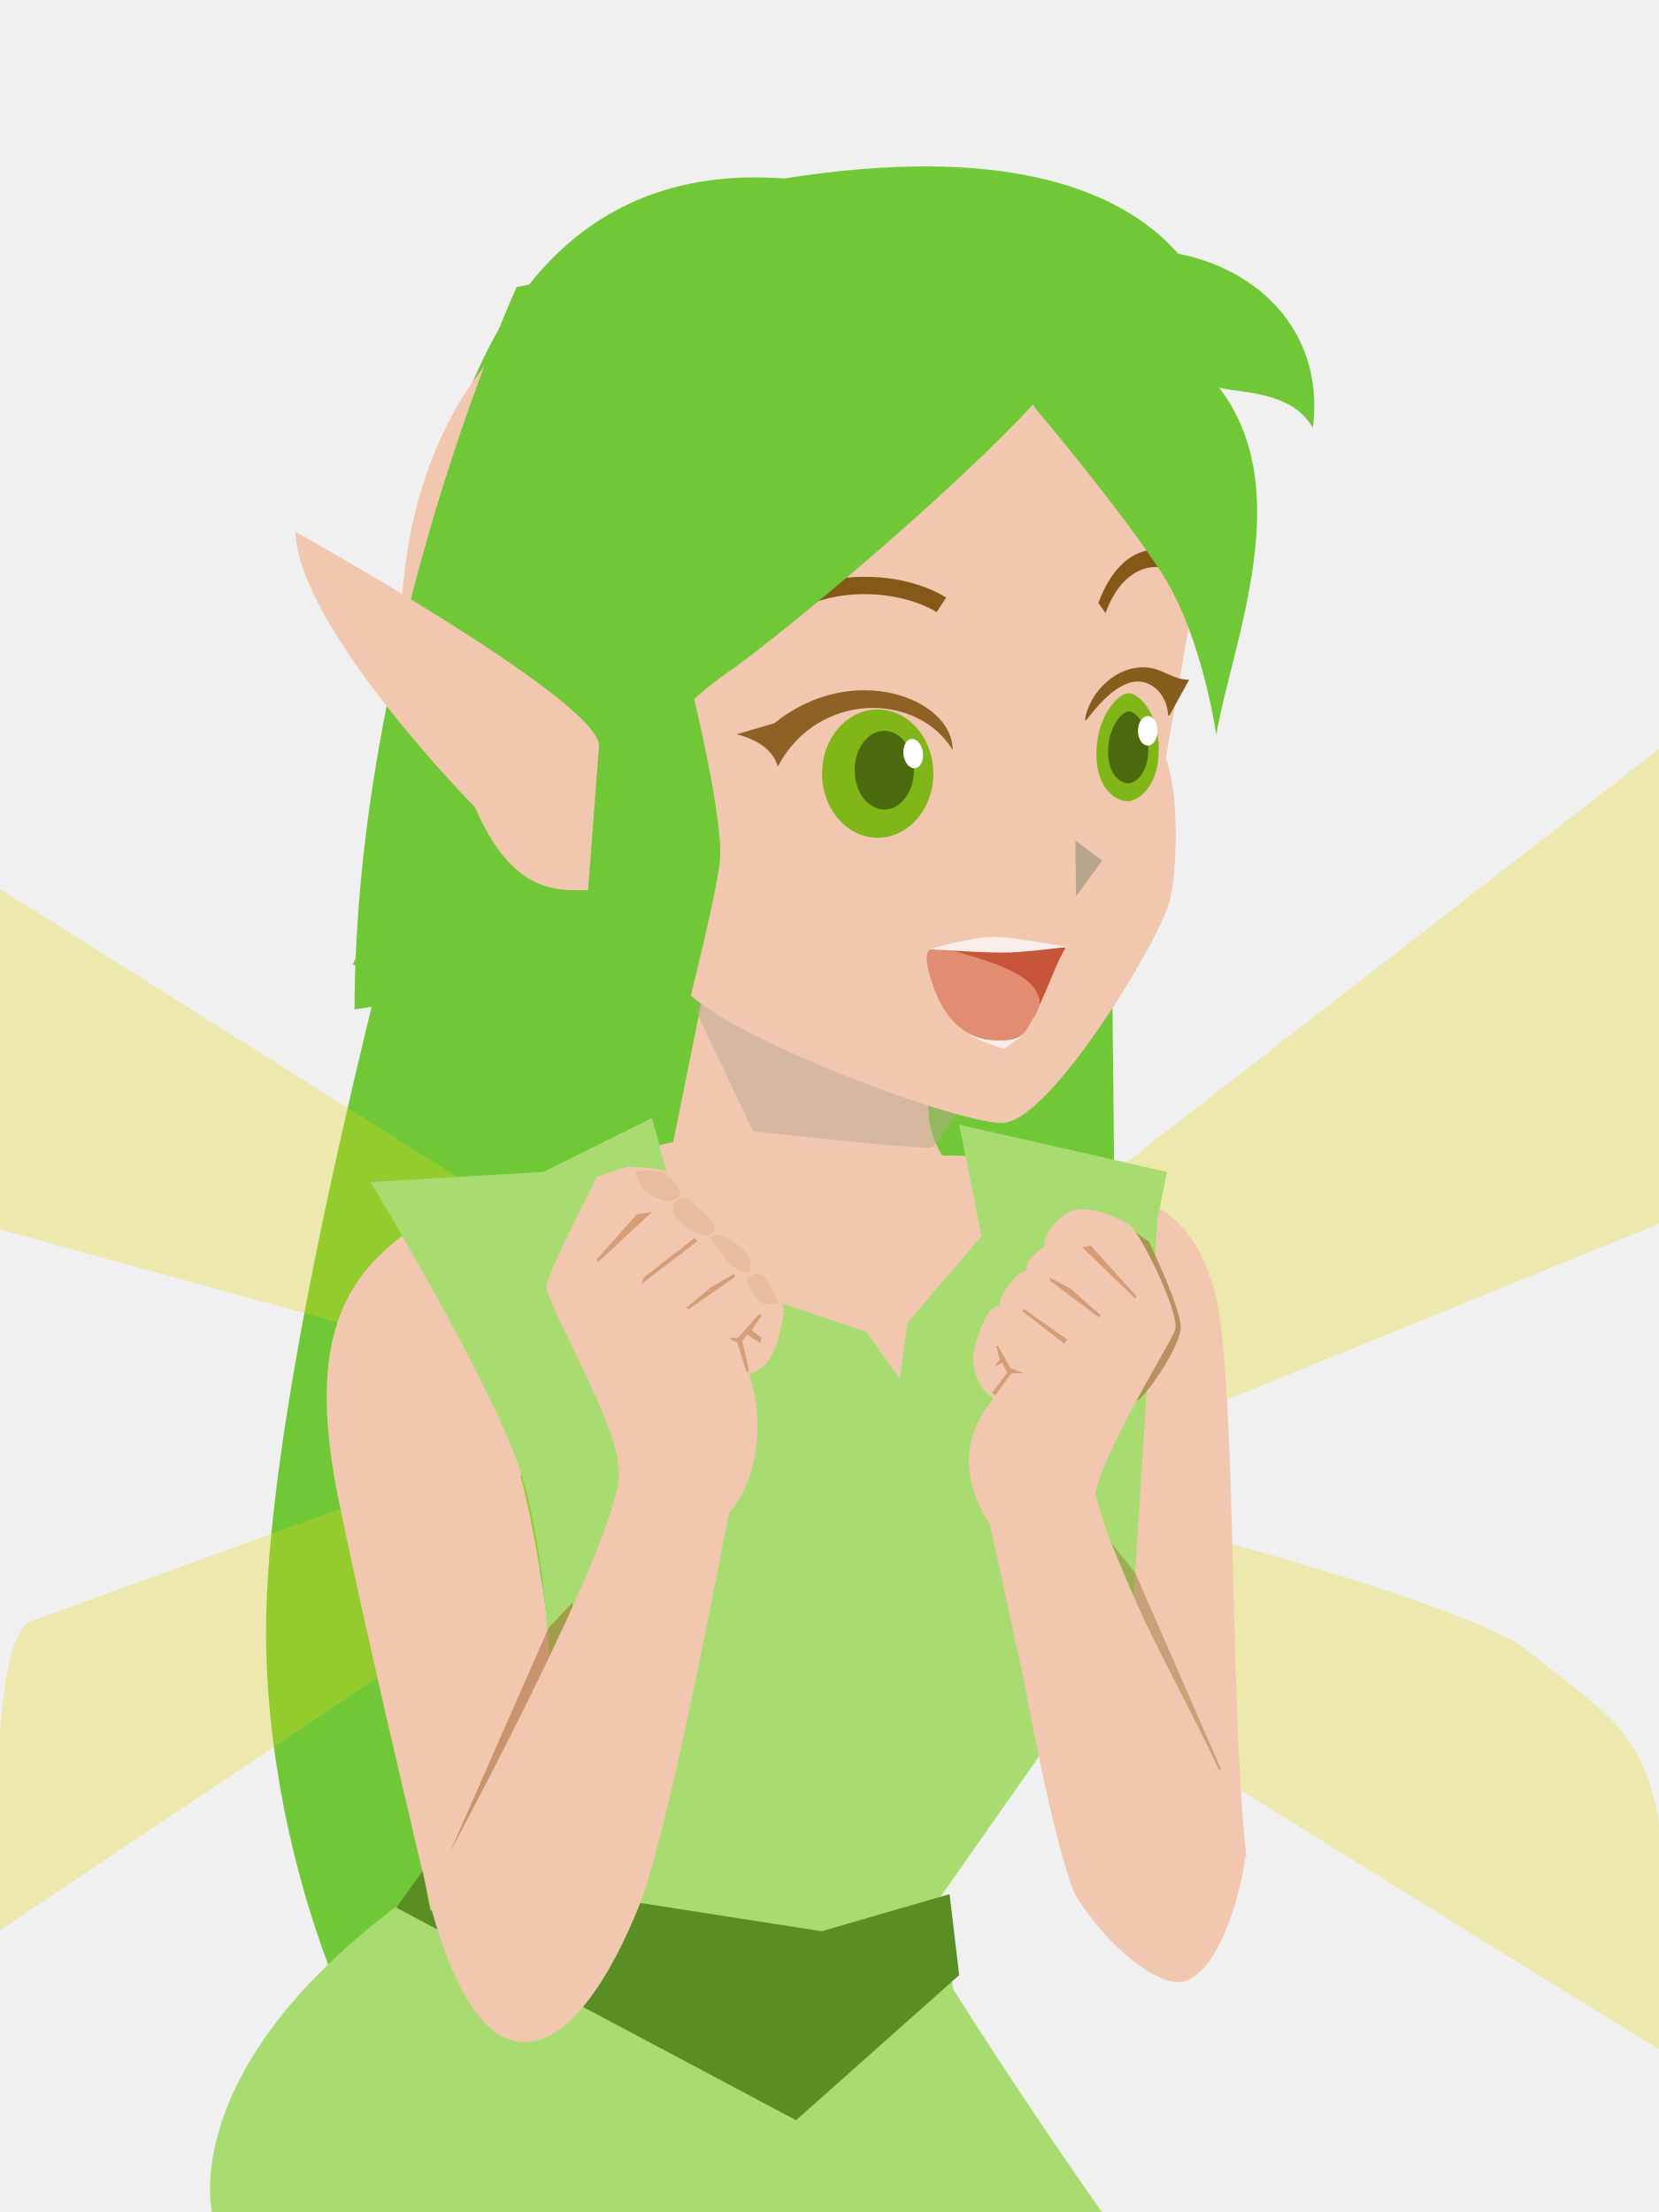
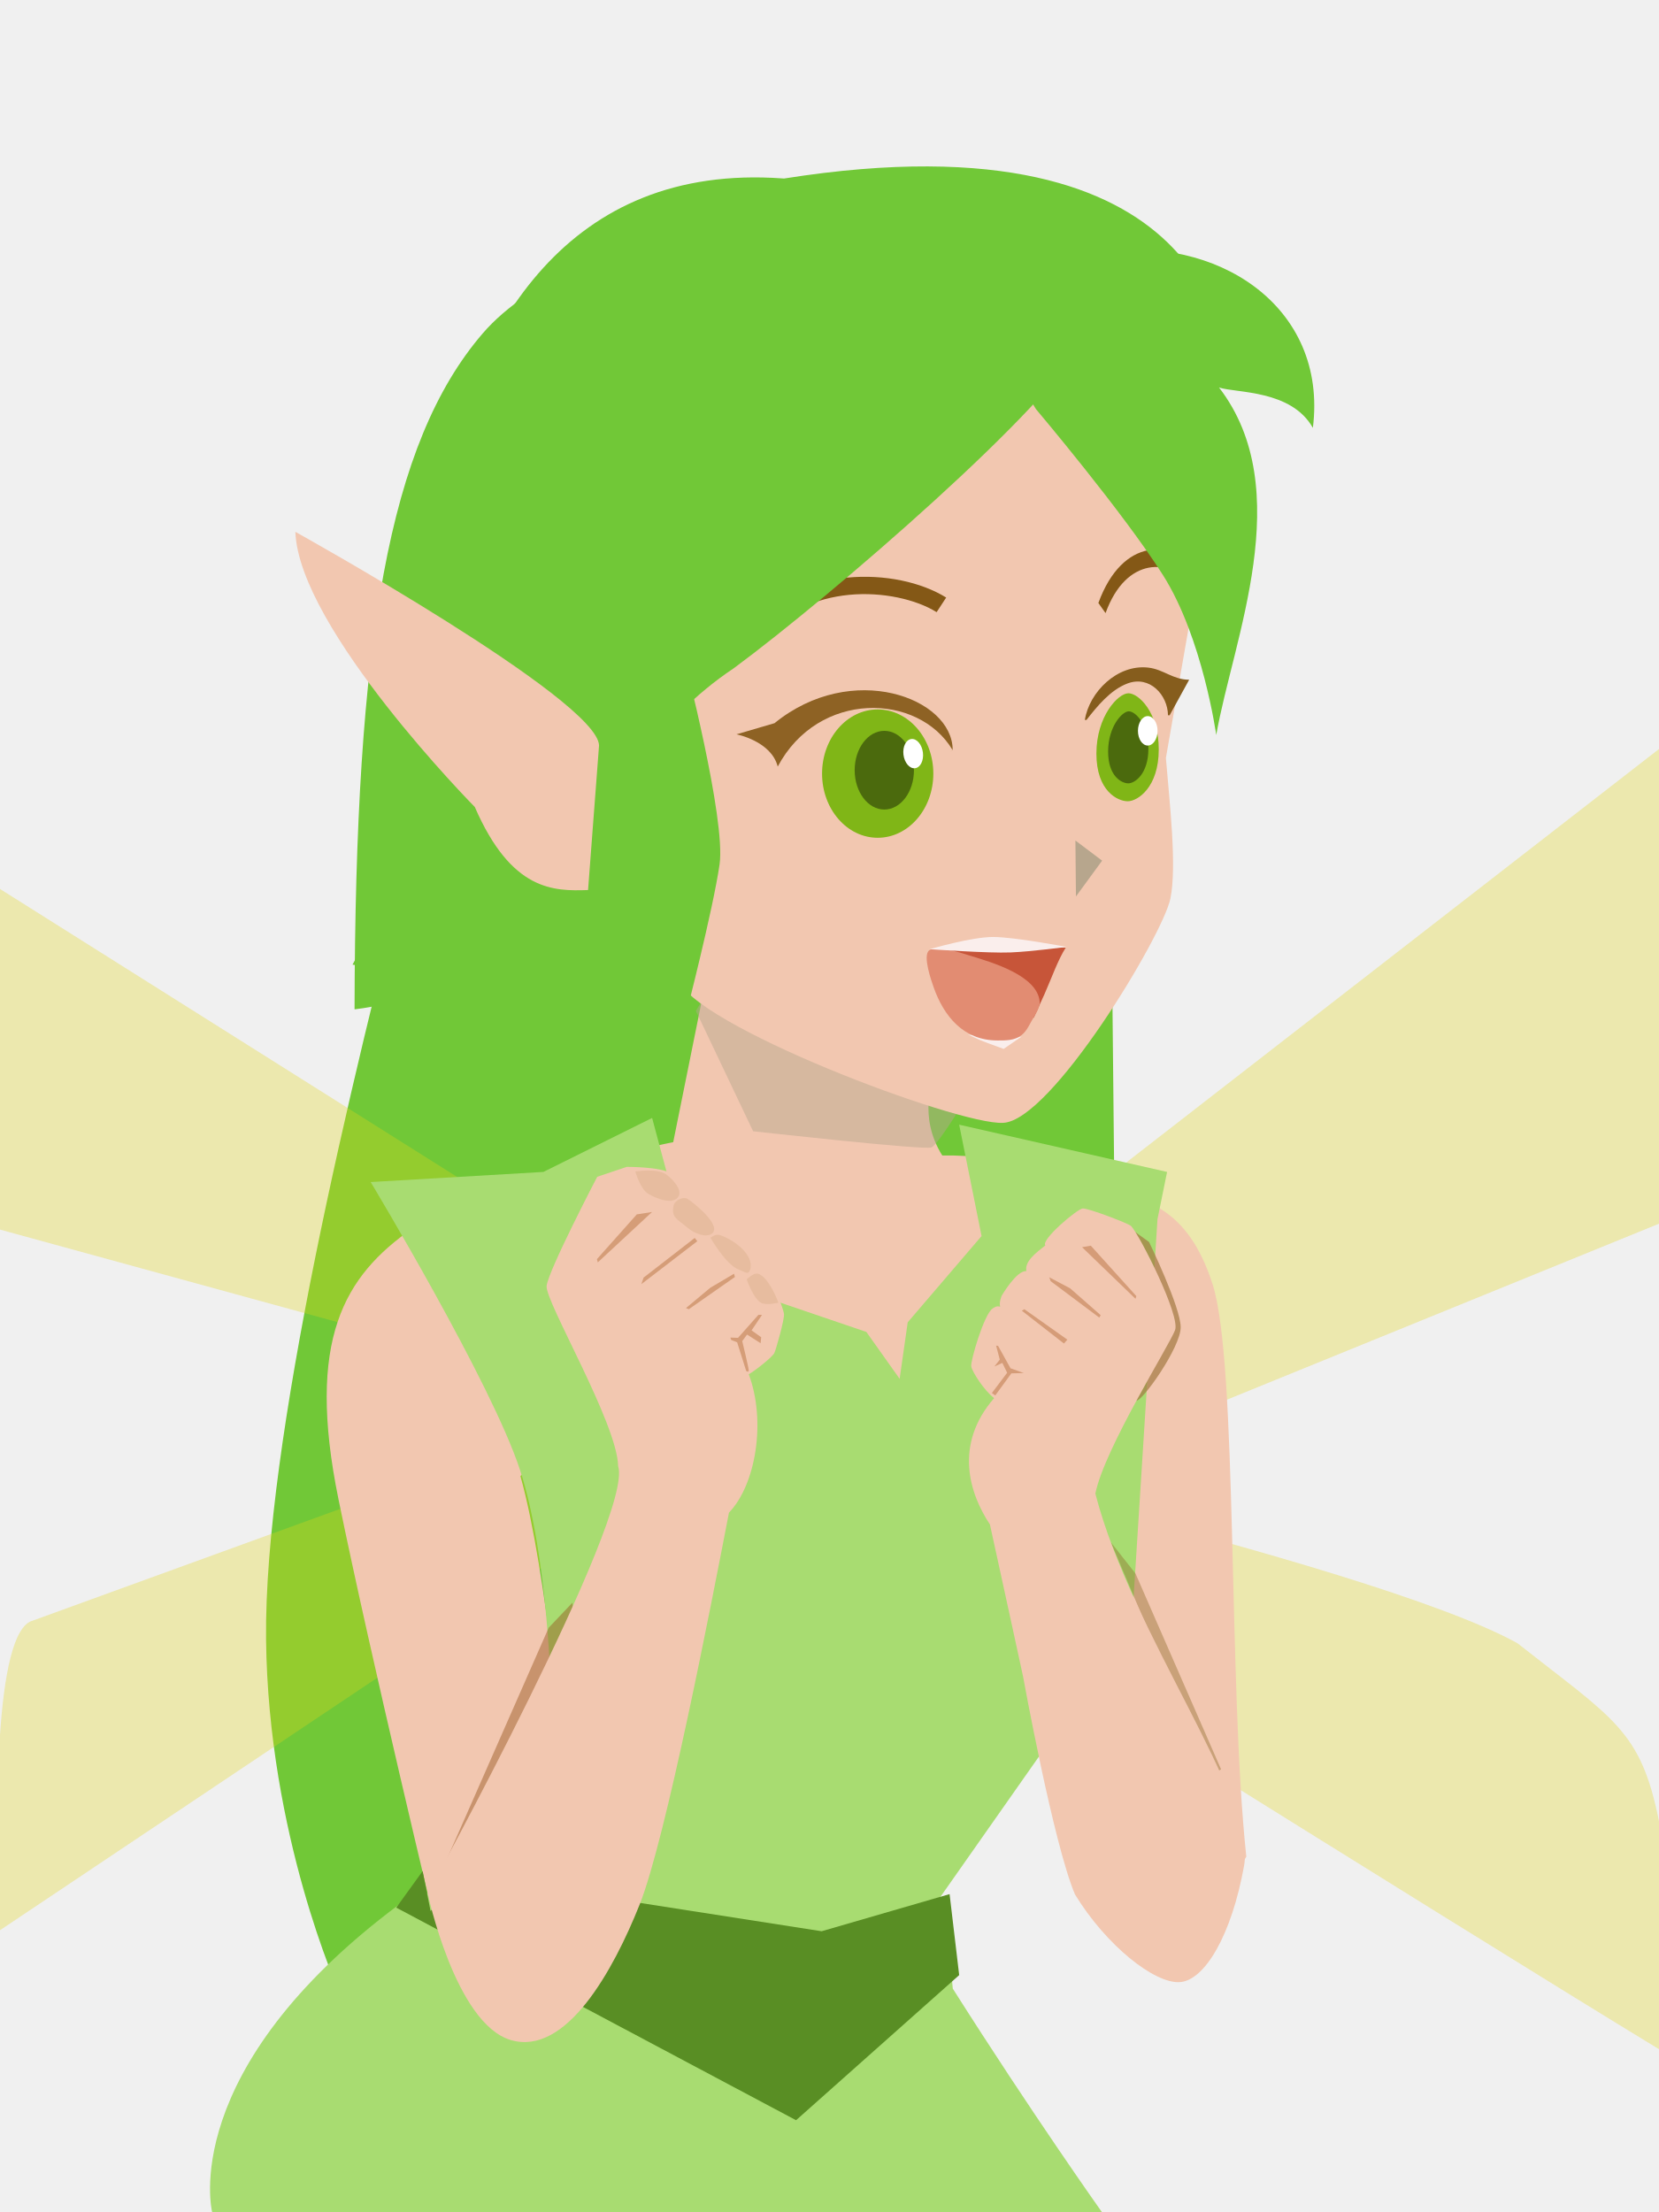
<svg xmlns="http://www.w3.org/2000/svg" width="600" height="800" version="1.1" viewBox="0 0 159 212" id="svg29">
  <defs id="defs29" />
  <path d="M 75,17.1 C 33.7,14.14 39.8,79.9 39.8,79.9 c -6.3,24.2 -14.5,58.4 -14.3,77.2 0.2,18.8 7.01,33.8 7.01,33.8 l 30.5,-9.49 23.5,10.5 20.286,-78.368 L 106.14,49.31 l 11.1,-15.1 c 0,0 -0.366,-23.7 -42.1,-17.1 z" fill="#71c837" id="path1" />
  <path d="m 64.147,145.445 8.689,6.93 L 159,117.28 V 71.788 L 64.168,145.389 Z" id="path2" style="fill:#e1d31c;fill-opacity:0.312;stroke-width:0.265" />
  <path d="m 74.319,137.066 3.127,8.588 c 0,0 62.469,39.145 81.554,50.741 v -21.832 c -1.745,-8.759 -4.327,-9.788 -13.576,-17.081 -14.079,-7.79 -71.261,-20.435 -71.261,-20.435 z" id="path3" style="fill:#e1d31c;fill-opacity:0.312;stroke-width:0.265" />
  <path id="path4" style="fill:#e1d31c;fill-opacity:0.312;stroke-width:0.265" d="M 65.191 132.346 L 65.092 132.805 L 65.382 132.699 L 65.191 132.346 z M 65.092 132.805 L 3.133 155.324 C 1.254 155.822 0.376 160.662 0 166.293 L 0 184.993 L 62.905 142.903 L 65.092 132.805 z " />
  <path d="M 64.865,126.063 0,85.2 v 32.645 l 54.573,14.963 10.279,-6.771 z" fill="#e1d31c" fill-opacity="0.312" stroke-width="0.265" id="path6" />
  <path style="fill:#f2c7b0;fill-opacity:1;stroke:none;stroke-width:0.119;stroke-dasharray:none" d="m 119.446,177.938 c -1.766,-16.583 -0.792,-47.272 -3.231,-54.859 -2.439,-7.588 -6.622,-7.9 -9.518,-9.178 -2.896,-1.278 -10.484,-3.265 -16.389,-3.159 -2.383,-3.782 -0.83,-7.4 -0.83,-7.4 L 67.798,93.237 64.522,109.464 c 0,0 -18.404,3.691 -24.971,8.257 -6.567,4.567 -10.237,10.672 -7.108,25.981 3.129,15.309 9.356,41.157 9.356,41.157 l 12.308,-14.878 c 0,0 -1.657,-19.363 -4.228,-28.514 5.666,-5.778 28.868,-4.891 28.868,-4.891 l 31.25,-4.102 -3.513,23.364 0.562,24.014 c 0,0 8.205,5.463 12.4,-1.914 z" id="path35696-3" />
  <path style="fill:#a8dc71;fill-opacity:1;stroke:none;stroke-width:0.119;stroke-dasharray:none" d="m 91.928,107.791 2.146,10.673 -7.078,8.268 -0.774,5.417 -3.189,-4.495 -16.548,-5.632 -3.985,-14.878 -10.422,5.175 -16.553,0.97 c 0,0 11.614,19.277 14.326,27.632 2.712,8.355 2.966,21.721 2.966,21.721 0,0 -3.715,11.3 -8.196,17.43 -1.983,2.713 -4.77,0.231 -6.337,2.431 C 16.927,198.41 20.329,212 20.329,212 h 85.272 c 0,0 -6.658,-9.377 -14.286,-21.41 -0.415,-5.238 -1.226,-8.733 -1.226,-8.733 l 18.393,-26.198 2.452,-38.812 0.92,-4.528 z" id="path35702-1" />
  <path style="fill:#598e24;fill-opacity:1;stroke:none;stroke-width:0.119;stroke-dasharray:none" d="m 91.009,181.534 0.92,7.762 -15.634,13.908 -38.318,-20.376 2.531,-3.503 0.756,3.83 3.374,-3.381 34.109,5.318 z" id="path35703-8" />
  <path style="fill:#a57b43;fill-opacity:0.716;stroke:none;stroke-width:0.119;stroke-dasharray:none;stroke-opacity:1" d="m 108.336,117.743 1.964,4.355 2.005,5.031 -2.709,5.203 c 0,0 -1.559,1.721 -0.687,1.904 0.551,0.116 4.251,-5.105 4.25,-7.028 -4.3e-4,-1.923 -3.032,-8.175 -3.032,-8.175 z" id="path35704" />
  <path style="fill:#8d6a2a;fill-opacity:0.41;stroke:none;stroke-width:0.119;stroke-dasharray:none;stroke-opacity:0.526" d="m 106.47,147.817 2.357,2.992 8.2,18.759 c 0,0 -1.073,0.809 -1.303,0.162 -0.23,-0.647 -9.254,-21.912 -9.254,-21.912 z" id="path35705" />
-   <path style="fill:#f2c7b0;fill-opacity:1;stroke:none;stroke-width:0.119;stroke-dasharray:none;stroke-opacity:1" d="m 95.279,133.996 c -3.875,4.457 -2.369,9.154 -0.404,12.109 1.063,4.831 3.168,14.535 3.168,14.535 0,0 2.908,16.024 4.985,20.926 2.999,4.902 7.607,8.541 10.025,8.405 2.418,-0.137 4.993,-4.547 6.178,-11.149 1.185,-6.602 -10.74,-22.077 -14.252,-35.677 0.878,-4.338 7.126,-14.261 7.641,-15.666 0.514,-1.405 -2.942,-8.559 -4.22,-9.982 -0.723,-0.574 -3.999,-2.088 -5.613,-1.473 -1.614,0.615 -3.053,2.802 -2.598,3.337 -0.915,0.717 -2.009,1.537 -1.817,2.465 -0.939,-0.103 -2.365,2.356 -2.365,2.356 0,0 -0.274,0.606 -0.151,1.057 -0.327,-0.125 -0.612,0.086 -0.739,0.182 -0.807,0.561 -1.873,3.836 -1.862,4.571 -0.017,1.169 0.413,3.123 2.024,4.006 z" id="path35690-9" />
+   <path style="fill:#f2c7b0;fill-opacity:1;stroke:none;stroke-width:0.119;stroke-dasharray:none;stroke-opacity:1" d="m 95.279,133.996 c -3.875,4.457 -2.369,9.154 -0.404,12.109 1.063,4.831 3.168,14.535 3.168,14.535 0,0 2.908,16.024 4.985,20.926 2.999,4.902 7.607,8.541 10.025,8.405 2.418,-0.137 4.993,-4.547 6.178,-11.149 1.185,-6.602 -10.74,-22.077 -14.252,-35.677 0.878,-4.338 7.126,-14.261 7.641,-15.666 0.514,-1.405 -3.423,-9.169 -4.22,-9.982 -0.298,-0.26 -4.11,-1.718 -4.634,-1.676 -0.524,0.042 -4.032,3.005 -3.578,3.54 -0.915,0.717 -2.009,1.537 -1.817,2.465 -0.939,-0.103 -2.365,2.356 -2.365,2.356 0,0 -0.274,0.606 -0.151,1.057 -0.327,-0.125 -0.612,0.086 -0.739,0.182 -0.807,0.561 -2.12,5.017 -2.031,5.538 0.089,0.52 1.227,2.3 2.194,3.039 z" id="path35690-9" />
  <path style="fill:#f2c7b0;fill-opacity:1;stroke:none;stroke-width:0.119;stroke-dasharray:none" d="M 95.441,129.022 Z" id="path35691-1" />
  <path style="fill:#d59c78;fill-opacity:1;stroke:none;stroke-width:0.119;stroke-dasharray:none" d="m 96.85,131.138 1.273,0.457 -1.192,0.029 -1.544,2.115 -0.325,-0.229 1.463,-1.944 -0.461,-0.943 -0.759,0.343 0.515,-0.658 -0.352,-1.344 0.19,0.029 z" id="path35692-2" />
  <path style="fill:#d59c78;fill-opacity:1;stroke:none;stroke-width:0.119;stroke-dasharray:none" d="m 97.934,125.62 0.244,-0.143 4.118,2.916 -0.325,0.372 z" id="path35693-7" />
  <path style="fill:#d59c78;fill-opacity:1;stroke:none;stroke-width:0.119;stroke-dasharray:none" d="m 100.562,122.418 0.135,0.372 4.66,3.488 0.135,-0.229 -2.926,-2.573 z" id="path35694-0" />
  <path style="fill:#d59c78;fill-opacity:1;stroke:none;stroke-width:0.119;stroke-dasharray:none" d="m 108.826,124.477 -5.121,-4.946 0.84,-0.143 4.362,4.831 z" id="path35695-9" />
  <path style="fill:#975520;fill-opacity:0.459;stroke:none;stroke-width:0.119;stroke-dasharray:none;stroke-opacity:0.526" d="m 54.864,153.601 -2.276,2.401 -9.863,22.413 12.464,-21.384 z" id="path35706" />
-   <path style="fill:#f2c7b0;fill-opacity:1;stroke:none;stroke-width:0.119;stroke-dasharray:none;stroke-opacity:0.526" d="m 48.947,195.517 c 5.316,1.579 9.854,-6.707 12.355,-12.979 2.501,-6.271 6.844,-28.652 8.562,-37.564 2.585,-2.68 3.576,-8.783 1.897,-13.265 1.951,-0.594 2.268,-2.07 2.709,-2.916 0.412,-1.834 0.902,-2.899 0.46,-4.19 -0.442,-1.292 -1.316,-3.363 -2.444,-3.148 0.079,-0.896 -1.919,-3.723 -3.651,-3.536 0.05,-1.309 -2.279,-3.43 -3.343,-3.295 0.124,-0.957 -0.787,-1.787 -1.188,-2.156 -0.918,-0.652 -4.236,-0.635 -4.236,-0.635 l -2.831,0.951 c 0,0 -4.692,8.988 -4.85,10.463 -0.158,1.475 6.776,13.176 6.855,17.267 1.551,4.738 -18.193,40.939 -18.262,40.909 0,0 2.649,12.514 7.966,14.094 z" id="path35697-6" />
+   <path style="fill:#f2c7b0;fill-opacity:1;stroke:none;stroke-width:0.119;stroke-dasharray:none;stroke-opacity:0.526" d="m 48.947,195.517 c 5.316,1.579 9.854,-6.707 12.355,-12.979 2.501,-6.271 6.844,-28.652 8.562,-37.564 2.585,-2.68 3.576,-8.783 1.897,-13.265 0.644,-0.359 2.265,-1.653 2.448,-2.027 0.17,-0.347 0.981,-3.238 0.931,-3.746 -0.05,-0.508 -1.525,-4.696 -2.653,-4.48 0.079,-0.896 -1.919,-3.723 -3.651,-3.536 0.05,-1.309 -2.279,-3.43 -3.343,-3.295 0.124,-0.957 -0.787,-1.787 -1.188,-2.156 -0.918,-0.652 -4.236,-0.635 -4.236,-0.635 l -2.831,0.951 c 0,0 -4.692,8.988 -4.85,10.463 -0.158,1.475 6.776,13.176 6.855,17.267 1.551,4.738 -18.193,40.939 -18.262,40.909 0,0 2.649,12.514 7.966,14.094 z" id="path35697-6" />
  <path style="fill:#b8713e;fill-opacity:0.485;stroke:none;stroke-width:0.119;stroke-dasharray:none" d="m 61.464,123.076 0.217,-0.629 4.904,-3.802 0.244,0.314 z" id="path35698-0" />
  <path style="fill:#b8713e;fill-opacity:0.485;stroke:none;stroke-width:0.119;stroke-dasharray:none" d="m 65.745,125.363 2.33,-1.944 2.276,-1.344 0.081,0.314 -4.416,3.087 z" id="path35699-6" />
  <path style="fill:#b8713e;fill-opacity:0.485;stroke:none;stroke-width:0.119;stroke-dasharray:none" d="m 62.494,116.158 -5.202,4.831 -0.081,-0.314 3.82,-4.288 z" id="path35700-2" />
  <path style="fill:#b8713e;fill-opacity:0.485;stroke:none;stroke-width:0.119;stroke-dasharray:none" d="m 72.682,126.02 -1.951,2.201 -0.732,-0.029 0.081,0.229 0.569,0.229 0.867,2.744 c 0,0 0.244,0.172 0.244,-0.057 0,-0.229 -0.623,-2.802 -0.623,-2.802 l 0.461,-0.629 1.301,0.829 0.054,-0.572 -0.921,-0.658 1.003,-1.487 z" id="path35701-6" />
  <path style="fill:#9e792f;fill-opacity:0.136;stroke:none;stroke-width:0.119;stroke-dasharray:none;stroke-opacity:0.526" d="m 68.094,118.627 c 0,0 1.486,2.639 2.759,3.073 0.52,0.177 0.862,0.547 1.035,0 0.453,-1.439 -1.585,-2.905 -2.912,-3.335 -0.415,-0.134 -0.881,0.263 -0.881,0.263 z" id="path35707" />
  <path style="fill:#9e792f;fill-opacity:0.136;stroke:none;stroke-width:0.119;stroke-dasharray:none;stroke-opacity:0.526" d="m 64.569,115.514 c 0.12,-0.497 0.919,-0.862 1.341,-0.606 0.421,0.255 3.381,2.556 2.299,3.335 -0.53,0.382 -1.621,0.025 -2.376,-0.627 -0.894,-0.772 -1.549,-0.921 -1.264,-2.102 z" id="path35708" />
  <path style="fill:#9e792f;fill-opacity:0.136;stroke:none;stroke-width:0.119;stroke-dasharray:none;stroke-opacity:0.526" d="m 60.891,112.28 c 0,0 2.107,-0.351 2.989,0.303 0.589,0.437 1.527,1.435 1.15,2.082 -0.489,0.838 -2.08,0.239 -2.893,-0.243 -0.783,-0.464 -1.245,-2.143 -1.245,-2.143 z" id="path35709" />
  <path style="fill:#9e792f;fill-opacity:0.136;stroke:none;stroke-width:0.119;stroke-dasharray:none;stroke-opacity:0.526" d="m 72.616,122.064 c 1.073,0.27 1.993,2.79 1.993,2.79 0,0 -1.193,0.285 -1.686,0 -0.738,-0.426 -1.36,-2.244 -1.36,-2.244 0,0 0.673,-0.642 1.054,-0.546 z" id="path35710" />
  <g fill="none" stroke-linecap="round" stroke-linejoin="round" id="g11">
    <circle r="0" stroke="#c53822" stroke-width="2.26" style="paint-order:stroke markers fill" id="circle6" />
    <g stroke="#924019" id="g9">
      <circle r="0" stroke-width="1.29" style="paint-order:stroke markers fill" id="circle7" />
      <circle transform="scale(1,-1)" r="0" stroke-width="3.6" style="paint-order:stroke markers fill" id="circle8" />
      <circle transform="scale(1,-1)" r="0" stroke-width="3.6" style="paint-order:stroke markers fill" id="circle9" />
    </g>
    <circle transform="scale(1,-1)" r="0" stroke="#4d4320" stroke-width="4.38" style="paint-order:stroke markers fill" id="circle10" />
    <circle transform="scale(1,-1)" r="0" stroke="#4d4320" stroke-width="3.52" style="paint-order:stroke markers fill" id="circle11" />
  </g>
  <path d="M 70.3,90.8 66.694,96.884 72.18,108.42 c 0,0 16.387,1.832 17.087,1.554 0.7,-0.278 3.831,-5.537 3.831,-5.537 L 89.335,96.054 Z" fill="#b7a68d" id="path13" style="fill:#b7a68d;fill-opacity:0.476" />
-   <path d="m 115.27,52.443 -3.53,20.2 c 1.328,3.881 1.059,10.371 0.436,13.461 -0.715,3.547 -11.445,21.367 -16.052,21.511 -4.352,0.226 -30.016,-9.463 -31.175,-13.873 0,0 -21.499,-11 -25.082,-21.8 -3.583,-10.8 -3.372,-48.5 34.25,-48.6 37.622,-0.083 38.149,31.5 38.149,31.5 z" fill="#f2c7b0" id="path14" style="stroke-width:1.027" />
+   <path d="m 115.27,52.443 -3.53,20.2 c 0.367,4.398 1.059,10.371 0.436,13.461 -0.715,3.547 -11.445,21.367 -16.052,21.511 -4.352,0.226 -30.016,-9.463 -31.175,-13.873 0,0 -21.499,-11 -25.082,-21.8 -3.583,-10.8 -3.372,-48.5 34.25,-48.6 37.622,-0.083 38.149,31.5 38.149,31.5 z" fill="#f2c7b0" id="path14" style="stroke-width:1.027" />
  <path d="m 111.055,71.843 c 0,3.59 -2.002,4.95 -2.972,4.95 -0.968,0 -3.003,-0.976 -3.003,-4.57 0,-3.59 2.097,-5.78 3.067,-5.78 0.968,0 2.909,1.8 2.909,5.39 z" fill="#80b617" stroke-width="1.499" id="path15" />
  <path d="m 110.062,71.769 c 0,2.397 -1.294,3.307 -1.922,3.307 -0.626,0 -1.937,-0.653 -1.937,-3.047 0,-2.397 1.356,-3.856 1.98,-3.856 0.626,0 1.879,1.203 1.879,3.596 z" fill="#4b6a0d" stroke-width="0.985" id="path16" />
  <path d="m 103.068,80.556 2.561,1.93 -2.508,3.43 z" fill="#b7a68d" id="path21" style="stroke-width:1.027" />
  <ellipse cx="110.001" cy="70.043" rx="0.939" ry="1.41" fill="#ffffff" id="ellipse22" style="stroke-width:1.027" />
  <path d="m 65.535,62.943 c 0,0 4.051,15.569 3.429,19.899 -0.622,4.33 -3.246,14.5 -3.246,14.5 l -31.932,-4.89 14.543,-26.6 z" fill="#71c837" id="path23" style="stroke-width:1.027" />
  <path d="m 81.231,55.343 c -3.551,0.341 -7.177,1.84 -9.527,5.05 l 1.391,0.966 c 2.002,-2.74 5.111,-4.04 8.294,-4.35 3.183,-0.306 6.418,0.439 8.378,1.66 l 0.916,-1.4 c -2.392,-1.48 -5.923,-2.25 -9.474,-1.91 z" color="#000000" fill="#845816" stroke-width="1.417" style="-inkscape-stroke:none" id="path24" />
  <path d="m 110.001,52.743 c -1.76,0.341 -3.562,1.84 -4.732,5.05 l 0.689,0.966 c 0.995,-2.74 2.54,-4.04 4.121,-4.35 1.581,-0.306 3.183,0.439 4.163,1.66 l 0.454,-1.4 c -1.191,-1.48 -2.94,-2.25 -4.7,-1.91 z" color="#000000" fill="#845816" stroke-width="0.997" style="-inkscape-stroke:none" id="path25" />
-   <path d="m 103.551,32.834 c -2.392,5.68 -23.752,24.218 -33.236,31.218 -14.754,9.8 -17.956,30.506 -36.335,32.684 0.061,-35.436 15.53,-69.211 15.53,-69.211 32.775,-7.03 34.845,-11.911 47.912,0.859 z" fill="#71c837" id="path26" style="stroke-width:1.027" />
+   <path d="M 103.551,32.834 C 101.159,38.514 79.8,57.053 70.315,64.053 55.561,73.853 52.359,94.558 33.981,96.737 34.042,61.301 37.262,42.424 46.258,31.96 55.253,21.497 84.355,15.614 97.423,28.384 Z" fill="#71c837" id="path26" style="stroke-width:1.027" />
  <path d="m 99.287,39.208 c 0,0 8.395,9.935 12.189,15.935 3.794,6 5.09,15.3 5.09,15.3 1.591,-9.1 7.809,-23.5 0.272,-33.3 1.686,0.541 6.924,0.204 8.989,3.864 1.465,-11.7 -9.295,-18.604 -20.518,-16.804 -2.203,-2.31 -16.229,-8.97 -18.021,-4.58 z" fill="#71c837" id="path27" style="stroke-width:1.027" />
  <path d="m 57.414,71.443 c -0.138,-4.39 -29.106,-20.472 -29.106,-20.472 0.335,9.29 17.197,26.372 17.197,26.372 3.52,8.09 7.567,8.07 10.855,7.96 z" fill="#f2c7b0" id="path28" style="stroke-width:1.027" />
  <ellipse cx="84.119" cy="74.143" rx="5.332" ry="6.15" fill="#80b617" id="ellipse17" style="stroke-width:1.027" />
  <path d="m 91.294,71.879 c -3.288,-5.5 -12.857,-5.74 -16.756,1.59 -0.621,-2.45 -3.952,-3.09 -3.952,-3.09 l 3.646,-1.07 c 7.409,-6.03 17.072,-2.43 17.072,2.57 -0.505,0.393 -0.011,0 -0.011,0 z" fill="#8e6224" id="path18" style="stroke-width:1.027" />
  <ellipse cx="84.753" cy="73.815" rx="2.841" ry="3.771" fill="#4b6a0d" stroke-width="1.718" id="ellipse28" />
  <ellipse transform="matrix(0.9939542,-0.1097954,0.1217671,0.9925587,0,0)" cx="78.08" cy="81.407" rx="0.938" ry="1.411" fill="#ffffff" id="ellipse29" style="stroke-width:1.027" />
  <path style="fill:#865d1d;stroke:none;stroke-width:0.152" d="m 103.973,69 h 0.156 c 1.013,-1.297 2.279,-2.863 3.906,-3.487 2.161,-0.828 3.888,1.116 3.906,3.042 h 0.156 l 1.875,-3.41 c -1.561,-1.46e-4 -2.438,-0.985 -3.906,-1.159 -2.99,-0.354 -5.673,2.352 -6.093,5.013 z" id="path4471" />
  <path d="m 96.002,99.678 1.905,-0.33 -1.717,1.18 c -2.7,-0.969 -2.229,-0.84 -3.413,-1.378 z" fill="#faeeec" id="path19" style="stroke-width:1.045" />
  <g id="g29" transform="matrix(0.5929858,0,0,0.5626862,-21.93058,21.96147)">
    <path style="fill:#c75539;stroke:none;stroke-width:0.265" d="m 192.111,122.339 -3.195,0.897 c 5.747,3.175 9.786,7.225 15.145,11.088 l 1.764,-4.087 c 1.214,-2.915 2.134,-5.728 3.407,-7.857 z" id="path5978" />
    <path style="fill:#e28c72;stroke:none;stroke-width:0.265" d="m 187.174,122.828 c -1.123,0.88 0.349,5.229 0.725,6.349 1.628,4.842 4.773,8.986 10.241,9.01 1.387,0.006 2.817,0.035 3.947,-0.906 0.724,-0.603 1.136,-1.449 1.552,-2.274 0.493,-0.976 1.477,-2.308 1.38,-3.445 -0.379,-4.437 -7.706,-6.676 -11.12,-7.772 -1.34,-0.43 -5.488,-1.931 -6.726,-0.961 z" id="path5984" />
  </g>
  <path d="m 95.202,89.801 c 2.086,0.008 7.015,0.951 7.015,0.951 0,0 -3.278,0.442 -5.366,0.531 -2.088,0.089 -7.751,-0.311 -7.751,-0.311 0,0 4.015,-1.179 6.101,-1.172 z" fill="#faeeec" id="path19-6" style="stroke-width:1.045" />
</svg>
